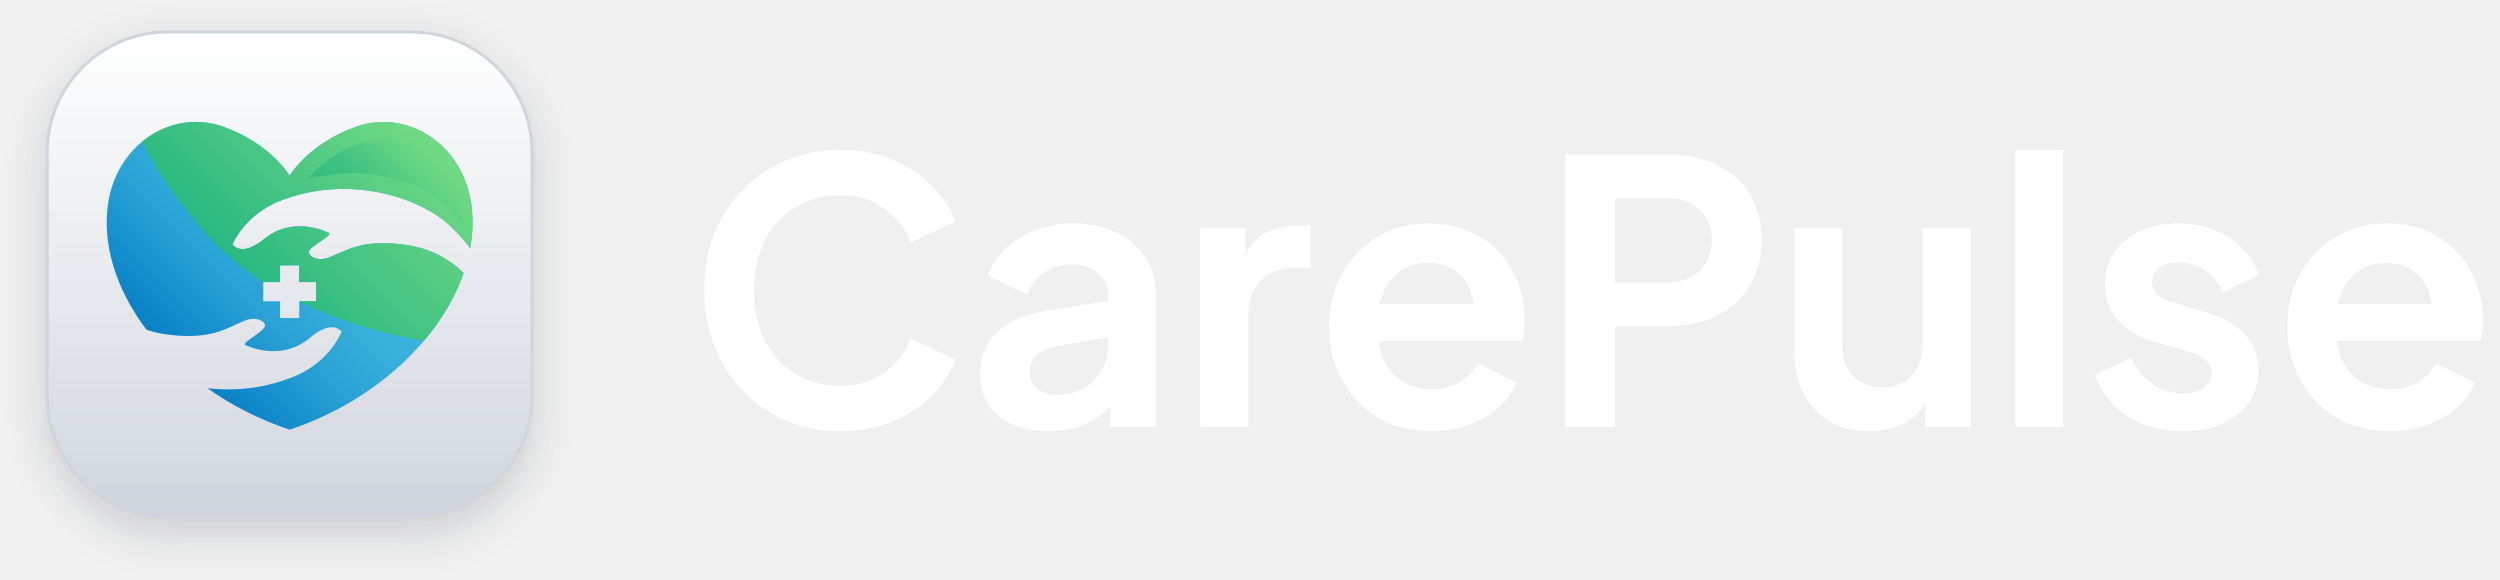
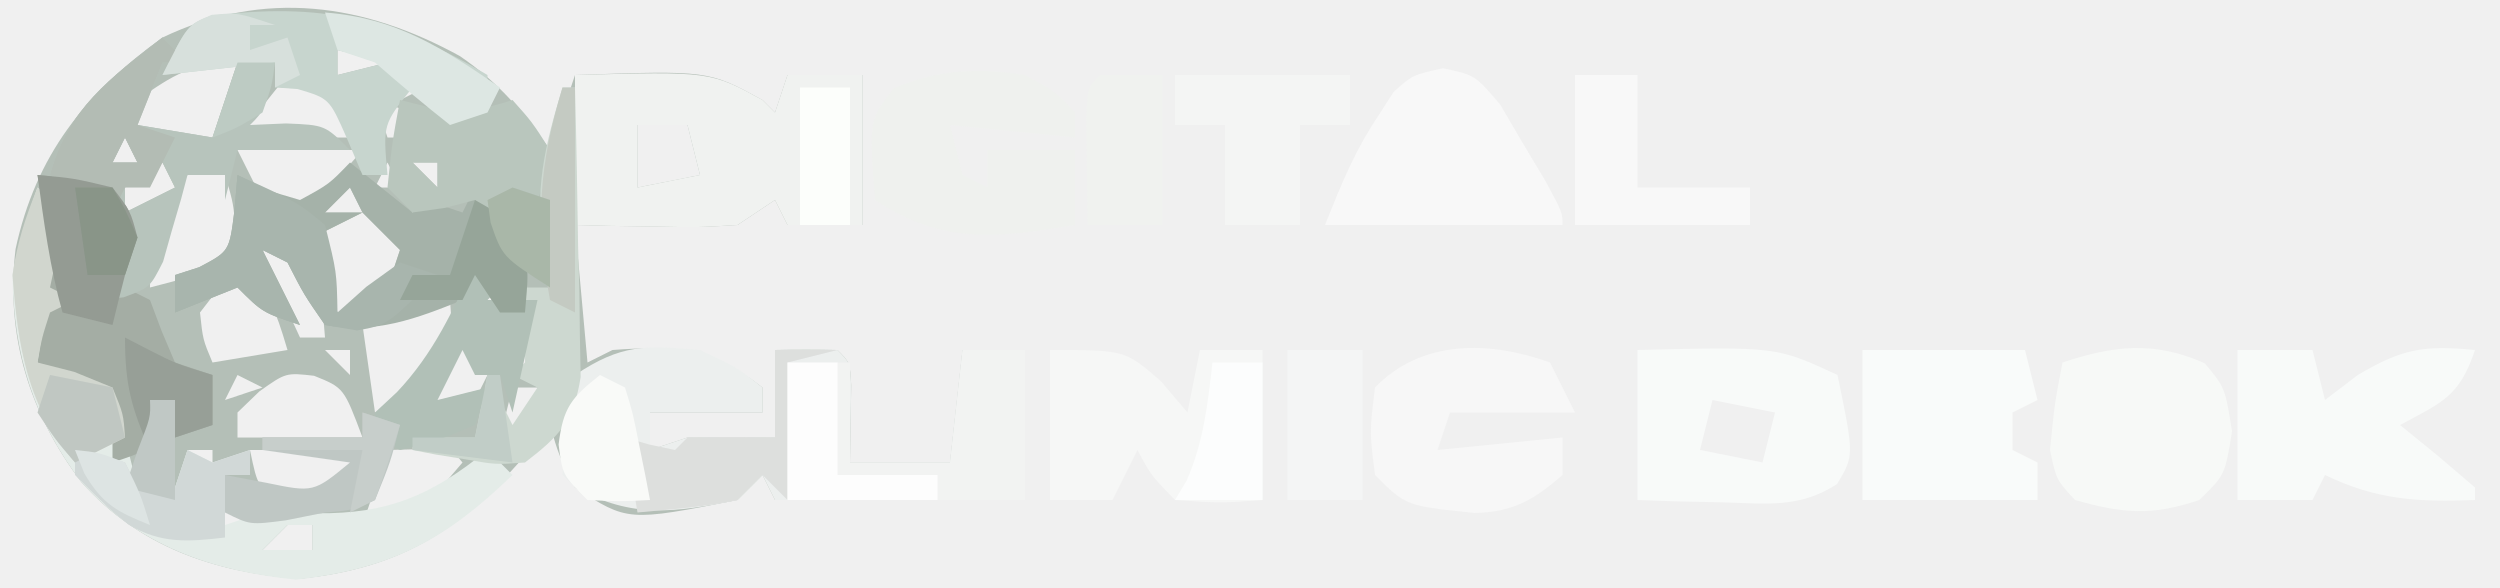
- <svg xmlns="http://www.w3.org/2000/svg" width="164" height="38" viewBox="0 0 164 38" fill="none">
-   <g filter="url(#filter0_dd_4155_249)">
-     <rect x="3.1" y="2.1" width="31.8" height="31.8" rx="7.9" fill="white" />
-     <rect x="3.1" y="2.1" width="31.8" height="31.8" rx="7.9" fill="url(#paint0_linear_4155_249)" />
-     <rect x="3.1" y="2.1" width="31.8" height="31.8" rx="7.9" stroke="#D0D5DD" stroke-width="0.2" />
-     <path d="M18.355 13.183C22.71 11.45 27.474 12.818 29.637 14.913C30.106 15.367 30.504 15.828 30.845 16.285C31.039 15.211 31.055 14.14 30.868 13.105C30.185 9.326 26.619 7.186 23.423 8.291C20.241 9.392 19 11.532 19 11.532C19 11.532 17.759 9.392 14.578 8.291C11.381 7.186 7.816 9.327 7.133 13.105C6.628 15.894 7.584 18.939 9.61 21.63C10.037 21.773 10.485 21.881 10.959 21.943C13.798 22.316 14.818 21.557 16.018 21.049C16.814 20.711 17.413 21.094 17.384 21.363C17.339 21.779 15.769 22.489 16.106 22.639C17.435 23.228 19.072 23.233 20.305 22.18C21.838 20.871 22.411 21.766 22.411 21.766C22.411 21.766 21.65 23.708 19.358 24.672C17.446 25.476 15.442 25.674 13.611 25.468C15.19 26.585 17.003 27.52 19 28.188C24.71 26.278 28.928 22.187 30.415 17.91C29.407 16.916 28.172 16.299 26.699 16.076C23.867 15.647 22.832 16.386 21.623 16.871C20.82 17.193 20.229 16.798 20.263 16.53C20.316 16.115 21.9 15.435 21.566 15.279C20.249 14.663 18.613 14.626 17.358 15.655C15.8 16.933 15.245 16.027 15.245 16.027C15.245 16.027 16.044 14.101 18.355 13.183ZM17.271 18.505H18.371V17.405H19.63V18.505H20.73V19.764H19.63V20.864H18.371V19.764H17.271V18.505Z" fill="url(#paint1_linear_4155_249)" />
-     <path d="M17.271 18.505H18.371V17.405H19.63V18.505H20.73V19.764H19.638C21.26 20.583 24.238 21.803 27.818 22.345C28.996 20.952 29.881 19.443 30.414 17.91C29.407 16.916 28.171 16.3 26.699 16.076C23.867 15.647 22.832 16.386 21.623 16.871C20.82 17.193 20.228 16.798 20.263 16.53C20.316 16.115 21.9 15.435 21.566 15.279C20.249 14.663 18.612 14.626 17.358 15.655C15.8 16.933 15.244 16.027 15.244 16.027C15.244 16.027 16.044 14.101 18.354 13.182C22.71 11.45 27.474 12.818 29.637 14.913C30.106 15.367 30.504 15.827 30.845 16.285C31.039 15.21 31.055 14.14 30.868 13.105C30.184 9.326 26.619 7.185 23.423 8.291C20.241 9.392 19 11.532 19 11.532C19 11.532 17.759 9.392 14.577 8.291C12.752 7.659 10.807 8.088 9.346 9.275C10.032 10.744 10.836 12.117 13.125 14.877C14.987 17.122 17.271 18.505 17.271 18.505Z" fill="url(#paint2_linear_4155_249)" />
-     <path opacity="0.31" d="M27.277 9.649C24.271 8.139 21.169 10.489 20.185 11.73C21.882 11.372 23.367 11.189 25.246 11.584C28.025 12.168 29.065 13.171 30.306 14.654C30.087 11.907 28.352 10.19 27.277 9.649Z" fill="url(#paint3_linear_4155_249)" />
-   </g>
-   <path d="M55.128 28.288C53.848 28.288 52.664 28.056 51.576 27.592C50.504 27.128 49.56 26.48 48.744 25.648C47.944 24.816 47.32 23.84 46.872 22.72C46.424 21.6 46.2 20.376 46.2 19.048C46.2 17.72 46.416 16.496 46.848 15.376C47.296 14.24 47.92 13.264 48.72 12.448C49.536 11.616 50.488 10.976 51.576 10.528C52.664 10.064 53.848 9.832 55.128 9.832C56.408 9.832 57.552 10.048 58.56 10.48C59.584 10.912 60.448 11.488 61.152 12.208C61.856 12.912 62.36 13.688 62.664 14.536L59.736 15.904C59.4 15.008 58.832 14.272 58.032 13.696C57.232 13.104 56.264 12.808 55.128 12.808C54.008 12.808 53.016 13.072 52.152 13.6C51.304 14.128 50.64 14.856 50.16 15.784C49.696 16.712 49.464 17.8 49.464 19.048C49.464 20.296 49.696 21.392 50.16 22.336C50.64 23.264 51.304 23.992 52.152 24.52C53.016 25.048 54.008 25.312 55.128 25.312C56.264 25.312 57.232 25.024 58.032 24.448C58.832 23.856 59.4 23.112 59.736 22.216L62.664 23.584C62.36 24.432 61.856 25.216 61.152 25.936C60.448 26.64 59.584 27.208 58.56 27.64C57.552 28.072 56.408 28.288 55.128 28.288ZM68.776 28.288C67.864 28.288 67.072 28.136 66.4 27.832C65.728 27.528 65.208 27.096 64.84 26.536C64.472 25.96 64.288 25.296 64.288 24.544C64.288 23.824 64.448 23.184 64.768 22.624C65.088 22.048 65.584 21.568 66.256 21.184C66.928 20.8 67.776 20.528 68.8 20.368L73.072 19.672V22.072L69.4 22.696C68.776 22.808 68.312 23.008 68.008 23.296C67.704 23.584 67.552 23.96 67.552 24.424C67.552 24.872 67.72 25.232 68.056 25.504C68.408 25.76 68.84 25.888 69.352 25.888C70.008 25.888 70.584 25.752 71.08 25.48C71.592 25.192 71.984 24.8 72.256 24.304C72.544 23.808 72.688 23.264 72.688 22.672V19.312C72.688 18.752 72.464 18.288 72.016 17.92C71.584 17.536 71.008 17.344 70.288 17.344C69.616 17.344 69.016 17.528 68.488 17.896C67.976 18.248 67.6 18.72 67.36 19.312L64.792 18.064C65.048 17.376 65.448 16.784 65.992 16.288C66.552 15.776 67.208 15.376 67.96 15.088C68.712 14.8 69.528 14.656 70.408 14.656C71.48 14.656 72.424 14.856 73.24 15.256C74.056 15.64 74.688 16.184 75.136 16.888C75.6 17.576 75.832 18.384 75.832 19.312V28H72.856V25.768L73.528 25.72C73.192 26.28 72.792 26.752 72.328 27.136C71.864 27.504 71.336 27.792 70.744 28C70.152 28.192 69.496 28.288 68.776 28.288ZM78.737 28V14.944H81.689V17.848L81.449 17.416C81.753 16.44 82.225 15.76 82.865 15.376C83.521 14.992 84.305 14.8 85.217 14.8H85.985V17.584H84.857C83.961 17.584 83.241 17.864 82.697 18.424C82.153 18.968 81.881 19.736 81.881 20.728V28H78.737ZM93.906 28.288C92.562 28.288 91.386 27.984 90.378 27.376C89.37 26.768 88.586 25.944 88.026 24.904C87.466 23.864 87.186 22.712 87.186 21.448C87.186 20.136 87.466 18.976 88.026 17.968C88.602 16.944 89.378 16.136 90.354 15.544C91.346 14.952 92.45 14.656 93.666 14.656C94.69 14.656 95.586 14.824 96.354 15.16C97.138 15.496 97.802 15.96 98.346 16.552C98.89 17.144 99.306 17.824 99.594 18.592C99.882 19.344 100.026 20.16 100.026 21.04C100.026 21.264 100.01 21.496 99.978 21.736C99.962 21.976 99.922 22.184 99.858 22.36H89.778V19.96H98.082L96.594 21.088C96.738 20.352 96.698 19.696 96.474 19.12C96.266 18.544 95.914 18.088 95.418 17.752C94.938 17.416 94.354 17.248 93.666 17.248C93.01 17.248 92.426 17.416 91.914 17.752C91.402 18.072 91.01 18.552 90.738 19.192C90.482 19.816 90.386 20.576 90.45 21.472C90.386 22.272 90.49 22.984 90.762 23.608C91.05 24.216 91.466 24.688 92.01 25.024C92.57 25.36 93.21 25.528 93.93 25.528C94.65 25.528 95.258 25.376 95.754 25.072C96.266 24.768 96.666 24.36 96.954 23.848L99.498 25.096C99.242 25.72 98.842 26.272 98.298 26.752C97.754 27.232 97.106 27.608 96.354 27.88C95.618 28.152 94.802 28.288 93.906 28.288ZM102.673 28V10.12H109.345C110.561 10.12 111.633 10.344 112.561 10.792C113.505 11.224 114.241 11.864 114.769 12.712C115.297 13.544 115.561 14.56 115.561 15.76C115.561 16.944 115.289 17.96 114.745 18.808C114.217 19.64 113.489 20.28 112.561 20.728C111.633 21.176 110.561 21.4 109.345 21.4H105.937V28H102.673ZM105.937 18.52H109.393C109.985 18.52 110.497 18.408 110.929 18.184C111.361 17.944 111.697 17.616 111.937 17.2C112.177 16.784 112.297 16.304 112.297 15.76C112.297 15.2 112.177 14.72 111.937 14.32C111.697 13.904 111.361 13.584 110.929 13.36C110.497 13.12 109.985 13 109.393 13H105.937V18.52ZM122.628 28.288C121.62 28.288 120.74 28.064 119.988 27.616C119.252 27.168 118.684 26.544 118.284 25.744C117.9 24.944 117.708 24.008 117.708 22.936V14.944H120.852V22.672C120.852 23.216 120.956 23.696 121.164 24.112C121.388 24.512 121.7 24.832 122.1 25.072C122.516 25.296 122.98 25.408 123.492 25.408C124.004 25.408 124.46 25.296 124.86 25.072C125.26 24.832 125.572 24.504 125.796 24.088C126.02 23.672 126.132 23.176 126.132 22.6V14.944H129.276V28H126.3V25.432L126.564 25.888C126.26 26.688 125.756 27.288 125.052 27.688C124.364 28.088 123.556 28.288 122.628 28.288ZM132.198 28V9.832H135.342V28H132.198ZM143.213 28.288C141.821 28.288 140.605 27.96 139.565 27.304C138.541 26.632 137.837 25.728 137.453 24.592L139.805 23.464C140.141 24.2 140.605 24.776 141.197 25.192C141.805 25.608 142.477 25.816 143.213 25.816C143.789 25.816 144.245 25.688 144.581 25.432C144.917 25.176 145.085 24.84 145.085 24.424C145.085 24.168 145.013 23.96 144.869 23.8C144.741 23.624 144.557 23.48 144.317 23.368C144.093 23.24 143.845 23.136 143.573 23.056L141.437 22.456C140.333 22.136 139.493 21.648 138.917 20.992C138.357 20.336 138.077 19.56 138.077 18.664C138.077 17.864 138.277 17.168 138.677 16.576C139.093 15.968 139.661 15.496 140.381 15.16C141.117 14.824 141.957 14.656 142.901 14.656C144.133 14.656 145.221 14.952 146.165 15.544C147.109 16.136 147.781 16.968 148.181 18.04L145.781 19.168C145.557 18.576 145.181 18.104 144.653 17.752C144.125 17.4 143.533 17.224 142.877 17.224C142.349 17.224 141.933 17.344 141.629 17.584C141.325 17.824 141.173 18.136 141.173 18.52C141.173 18.76 141.237 18.968 141.365 19.144C141.493 19.32 141.669 19.464 141.893 19.576C142.133 19.688 142.405 19.792 142.709 19.888L144.797 20.512C145.869 20.832 146.693 21.312 147.269 21.952C147.861 22.592 148.157 23.376 148.157 24.304C148.157 25.088 147.949 25.784 147.533 26.392C147.117 26.984 146.541 27.448 145.805 27.784C145.069 28.12 144.205 28.288 143.213 28.288ZM156.765 28.288C155.421 28.288 154.245 27.984 153.237 27.376C152.229 26.768 151.445 25.944 150.885 24.904C150.325 23.864 150.045 22.712 150.045 21.448C150.045 20.136 150.325 18.976 150.885 17.968C151.461 16.944 152.237 16.136 153.213 15.544C154.205 14.952 155.309 14.656 156.525 14.656C157.549 14.656 158.445 14.824 159.213 15.16C159.997 15.496 160.661 15.96 161.205 16.552C161.749 17.144 162.165 17.824 162.453 18.592C162.741 19.344 162.885 20.16 162.885 21.04C162.885 21.264 162.869 21.496 162.837 21.736C162.821 21.976 162.781 22.184 162.717 22.36H152.637V19.96H160.941L159.453 21.088C159.597 20.352 159.557 19.696 159.333 19.12C159.125 18.544 158.773 18.088 158.277 17.752C157.797 17.416 157.213 17.248 156.525 17.248C155.869 17.248 155.285 17.416 154.773 17.752C154.261 18.072 153.869 18.552 153.597 19.192C153.341 19.816 153.245 20.576 153.309 21.472C153.245 22.272 153.349 22.984 153.621 23.608C153.909 24.216 154.325 24.688 154.869 25.024C155.429 25.36 156.069 25.528 156.789 25.528C157.509 25.528 158.117 25.376 158.613 25.072C159.125 24.768 159.525 24.36 159.813 23.848L162.357 25.096C162.101 25.72 161.701 26.272 161.157 26.752C160.613 27.232 159.965 27.608 159.213 27.88C158.477 28.152 157.661 28.288 156.765 28.288Z" fill="white" />
-   <defs>
-     <filter id="filter0_dd_4155_249" x="0" y="0" width="38" height="38" filterUnits="userSpaceOnUse" color-interpolation-filters="sRGB">
-       <feFlood flood-opacity="0" result="BackgroundImageFix" />
-       <feColorMatrix in="SourceAlpha" type="matrix" values="0 0 0 0 0 0 0 0 0 0 0 0 0 0 0 0 0 0 127 0" result="hardAlpha" />
-       <feOffset dy="1" />
-       <feGaussianBlur stdDeviation="1" />
-       <feColorMatrix type="matrix" values="0 0 0 0 0.063 0 0 0 0 0.094 0 0 0 0 0.157 0 0 0 0.06 0" />
-       <feBlend mode="normal" in2="BackgroundImageFix" result="effect1_dropShadow_4155_249" />
-       <feColorMatrix in="SourceAlpha" type="matrix" values="0 0 0 0 0 0 0 0 0 0 0 0 0 0 0 0 0 0 127 0" result="hardAlpha" />
-       <feOffset dy="1" />
-       <feGaussianBlur stdDeviation="1.5" />
-       <feColorMatrix type="matrix" values="0 0 0 0 0.063 0 0 0 0 0.094 0 0 0 0 0.157 0 0 0 0.1 0" />
-       <feBlend mode="normal" in2="effect1_dropShadow_4155_249" result="effect2_dropShadow_4155_249" />
-       <feBlend mode="normal" in="SourceGraphic" in2="effect2_dropShadow_4155_249" result="shape" />
-     </filter>
-     <linearGradient id="paint0_linear_4155_249" x1="19" y1="2" x2="19" y2="34" gradientUnits="userSpaceOnUse">
-       <stop stop-color="white" />
-       <stop offset="1" stop-color="#D0D5DD" />
-     </linearGradient>
-     <linearGradient id="paint1_linear_4155_249" x1="10.199" y1="24.214" x2="27.835" y2="6.578" gradientUnits="userSpaceOnUse">
-       <stop stop-color="#0076C1" />
-       <stop offset="0.074" stop-color="#0B82C6" />
-       <stop offset="0.277" stop-color="#269ED3" />
-       <stop offset="0.455" stop-color="#36AFDA" />
-       <stop offset="0.587" stop-color="#3CB5DD" />
-     </linearGradient>
-     <linearGradient id="paint2_linear_4155_249" x1="10.139" y1="24.254" x2="27.827" y2="6.565" gradientUnits="userSpaceOnUse">
-       <stop stop-color="#00A482" />
-       <stop offset="1" stop-color="#79DD83" />
-     </linearGradient>
-     <linearGradient id="paint3_linear_4155_249" x1="24.861" y1="13.507" x2="28.529" y2="10.113" gradientUnits="userSpaceOnUse">
-       <stop stop-color="#00A482" />
-       <stop offset="1" stop-color="#79DD83" />
-     </linearGradient>
-   </defs>
+ <svg xmlns="http://www.w3.org/2000/svg" version="1.1" width="200" height="47">
+   <path d="M0 0 C3.121 2.138 5.049 4.419 7.207 7.512 C7.867 5.532 8.527 3.552 9.207 1.512 C19.88 1.139 19.88 1.139 24.207 3.512 C24.702 4.007 24.702 4.007 25.207 4.512 C25.537 3.522 25.867 2.532 26.207 1.512 C28.187 1.512 30.167 1.512 32.207 1.512 C32.207 5.472 32.207 9.432 32.207 13.512 C30.227 13.512 28.247 13.512 26.207 13.512 C25.712 12.522 25.712 12.522 25.207 11.512 C24.217 12.172 23.227 12.832 22.207 13.512 C19.07 13.707 19.07 13.707 15.52 13.637 C14.34 13.619 13.161 13.601 11.945 13.582 C11.042 13.559 10.138 13.536 9.207 13.512 C9.702 18.957 9.702 18.957 10.207 24.512 C10.867 24.182 11.527 23.852 12.207 23.512 C17.164 23.138 20.242 23.387 24.207 26.512 C24.207 27.172 24.207 27.832 24.207 28.512 C21.237 28.512 18.267 28.512 15.207 28.512 C15.207 29.502 15.207 30.492 15.207 31.512 C16.197 31.182 17.187 30.852 18.207 30.512 C20.54 30.472 22.874 30.468 25.207 30.512 C25.207 28.202 25.207 25.892 25.207 23.512 C26.873 23.469 28.541 23.471 30.207 23.512 C31.207 24.512 31.207 24.512 31.305 26.359 C31.272 28.41 31.24 30.461 31.207 32.512 C33.847 32.512 36.487 32.512 39.207 32.512 C39.537 29.542 39.867 26.572 40.207 23.512 C41.857 23.512 43.507 23.512 45.207 23.512 C45.207 27.472 45.207 31.432 45.207 35.512 C38.607 35.512 32.007 35.512 25.207 35.512 C24.877 34.852 24.547 34.192 24.207 33.512 C23.547 34.172 22.887 34.832 22.207 35.512 C13.423 37.24 13.423 37.24 9.207 34.512 C7.895 31.887 7.895 31.887 7.207 29.512 C6.771 30.054 6.336 30.597 5.887 31.156 C0.469 37.664 -4.428 40.975 -12.918 41.824 C-19.707 41.277 -25.674 39.246 -30.293 34.074 C-34.447 28.552 -36.368 22.373 -35.547 15.43 C-33.929 7.941 -29.997 2.978 -23.793 -1.488 C-15.656 -5.372 -7.687 -4.225 0 0 Z M-9.793 -0.488 C-9.793 0.172 -9.793 0.832 -9.793 1.512 C-8.473 1.182 -7.153 0.852 -5.793 0.512 C-7.113 0.182 -8.433 -0.148 -9.793 -0.488 Z M-25.793 3.512 C-25.793 4.172 -25.793 4.832 -25.793 5.512 C-22.823 6.007 -22.823 6.007 -19.793 6.512 C-19.133 4.532 -18.473 2.552 -17.793 0.512 C-21.392 0.512 -22.887 1.47 -25.793 3.512 Z M-13.793 1.512 C-15.113 3.162 -16.433 4.812 -17.793 6.512 C-14.823 6.512 -11.853 6.512 -8.793 6.512 C-9.453 5.192 -10.113 3.872 -10.793 2.512 C-11.783 2.182 -12.773 1.852 -13.793 1.512 Z M-4.793 1.512 C-4.793 2.172 -4.793 2.832 -4.793 3.512 C-4.133 3.182 -3.473 2.852 -2.793 2.512 C-3.453 2.182 -4.113 1.852 -4.793 1.512 Z M-6.793 3.512 C-6.463 4.502 -6.133 5.492 -5.793 6.512 C-5.133 6.512 -4.473 6.512 -3.793 6.512 C-3.793 5.852 -3.793 5.192 -3.793 4.512 C-4.783 4.182 -5.773 3.852 -6.793 3.512 Z M14.207 5.512 C14.207 7.162 14.207 8.812 14.207 10.512 C15.857 10.182 17.507 9.852 19.207 9.512 C18.877 8.192 18.547 6.872 18.207 5.512 C16.887 5.512 15.567 5.512 14.207 5.512 Z M-26.793 6.512 C-27.123 7.172 -27.453 7.832 -27.793 8.512 C-27.133 8.512 -26.473 8.512 -25.793 8.512 C-26.123 7.852 -26.453 7.192 -26.793 6.512 Z M-17.793 7.512 C-17.133 8.832 -16.473 10.152 -15.793 11.512 C-11.79 11.955 -11.79 11.955 -9.543 9.512 C-8.965 8.852 -8.388 8.192 -7.793 7.512 C-11.093 7.512 -14.393 7.512 -17.793 7.512 Z M-23.793 8.512 C-24.783 9.172 -25.773 9.832 -26.793 10.512 C-26.793 11.172 -26.793 11.832 -26.793 12.512 C-25.473 11.852 -24.153 11.192 -22.793 10.512 C-23.123 9.852 -23.453 9.192 -23.793 8.512 Z M-5.793 8.512 C-6.123 9.172 -6.453 9.832 -6.793 10.512 C-6.133 10.512 -5.473 10.512 -4.793 10.512 C-5.123 9.852 -5.453 9.192 -5.793 8.512 Z M-3.793 8.512 C-3.133 9.172 -2.473 9.832 -1.793 10.512 C-1.793 9.852 -1.793 9.192 -1.793 8.512 C-2.453 8.512 -3.113 8.512 -3.793 8.512 Z M-21.793 9.512 C-24.293 12.845 -24.793 14.245 -24.793 18.512 C-21.801 17.737 -21.801 17.737 -18.793 16.512 C-17.748 13.378 -17.859 12.522 -18.793 9.512 C-19.783 9.512 -20.773 9.512 -21.793 9.512 Z M-8.793 10.512 C-9.453 11.172 -10.113 11.832 -10.793 12.512 C-9.803 12.512 -8.813 12.512 -7.793 12.512 C-8.123 11.852 -8.453 11.192 -8.793 10.512 Z M-4.793 12.512 C-4.463 13.502 -4.133 14.492 -3.793 15.512 C-3.463 14.522 -3.133 13.532 -2.793 12.512 C-3.453 12.512 -4.113 12.512 -4.793 12.512 Z M-7.793 12.512 C-9.773 13.502 -9.773 13.502 -11.793 14.512 C-11.133 16.492 -10.473 18.472 -9.793 20.512 C-7.793 19.721 -7.793 19.721 -5.793 18.512 C-5.463 17.522 -5.133 16.532 -4.793 15.512 C-5.783 14.522 -6.773 13.532 -7.793 12.512 Z M0.207 13.512 C1.207 15.512 1.207 15.512 1.207 15.512 Z M-15.793 15.512 C-14.395 19.057 -14.395 19.057 -12.793 22.512 C-12.133 22.512 -11.473 22.512 -10.793 22.512 C-10.981 20.067 -10.981 20.067 -11.793 17.512 C-13.761 16.152 -13.761 16.152 -15.793 15.512 Z M-17.793 17.512 C-19.439 18.74 -19.439 18.74 -20.793 20.512 C-20.565 22.675 -20.565 22.675 -19.793 24.512 C-17.813 24.182 -15.833 23.852 -13.793 23.512 C-14.912 19.786 -14.912 19.786 -17.793 17.512 Z M1.207 18.512 C1.867 19.172 2.527 19.832 3.207 20.512 C3.207 19.852 3.207 19.192 3.207 18.512 C2.547 18.512 1.887 18.512 1.207 18.512 Z M-7.793 21.512 C-7.463 23.822 -7.133 26.132 -6.793 28.512 C-3.638 27.788 -3.638 27.788 -2.105 25.137 C-0.569 22.554 -0.569 22.554 -0.793 19.512 C-3.898 19.512 -5.146 20.051 -7.793 21.512 Z M0.207 21.512 C-1.278 24.977 -1.278 24.977 -2.793 28.512 C-0.818 28.164 -0.818 28.164 1.207 27.512 C1.537 26.852 1.867 26.192 2.207 25.512 C1.315 23.395 1.315 23.395 0.207 21.512 Z M2.207 21.512 C3.207 23.512 3.207 23.512 3.207 23.512 Z M5.207 21.512 C4.877 22.832 4.547 24.152 4.207 25.512 C4.867 25.182 5.527 24.852 6.207 24.512 C5.877 23.522 5.547 22.532 5.207 21.512 Z M-22.793 22.512 C-21.793 25.512 -21.793 25.512 -21.793 25.512 Z M-10.793 23.512 C-10.133 24.172 -9.473 24.832 -8.793 25.512 C-8.793 24.852 -8.793 24.192 -8.793 23.512 C-9.453 23.512 -10.113 23.512 -10.793 23.512 Z M-17.793 25.512 C-18.123 26.172 -18.453 26.832 -18.793 27.512 C-17.803 27.182 -16.813 26.852 -15.793 26.512 C-16.453 26.182 -17.113 25.852 -17.793 25.512 Z M-16.043 26.824 C-16.62 27.381 -17.198 27.938 -17.793 28.512 C-17.793 29.172 -17.793 29.832 -17.793 30.512 C-14.493 30.512 -11.193 30.512 -7.793 30.512 C-9.283 26.533 -9.283 26.533 -11.668 25.574 C-13.921 25.32 -13.921 25.32 -16.043 26.824 Z M4.207 26.512 C3.877 27.832 3.547 29.152 3.207 30.512 C4.197 29.852 5.187 29.192 6.207 28.512 C6.207 27.852 6.207 27.192 6.207 26.512 C5.547 26.512 4.887 26.512 4.207 26.512 Z M-21.793 31.512 C-21.133 32.172 -20.473 32.832 -19.793 33.512 C-19.793 32.852 -19.793 32.192 -19.793 31.512 C-20.453 31.512 -21.113 31.512 -21.793 31.512 Z M-16.793 31.512 C-16.154 34.592 -16.154 34.592 -13.98 35.449 C-11.575 35.764 -11.575 35.764 -9.543 33.574 C-8.965 32.894 -8.388 32.213 -7.793 31.512 C-10.763 31.512 -13.733 31.512 -16.793 31.512 Z M-5.793 31.512 C-6.453 33.492 -7.113 35.472 -7.793 37.512 C-2.969 36.242 -2.969 36.242 0.207 32.512 C-0.859 31.215 -0.859 31.215 -3.355 31.449 C-4.16 31.47 -4.964 31.49 -5.793 31.512 Z M-19.793 35.512 C-20.123 36.172 -20.453 36.832 -20.793 37.512 C-19.473 37.842 -18.153 38.172 -16.793 38.512 C-16.793 37.852 -16.793 37.192 -16.793 36.512 C-17.783 36.182 -18.773 35.852 -19.793 35.512 Z M-13.793 37.512 C-14.453 38.172 -15.113 38.832 -15.793 39.512 C-14.473 39.512 -13.153 39.512 -11.793 39.512 C-11.793 38.852 -11.793 38.192 -11.793 37.512 C-12.453 37.512 -13.113 37.512 -13.793 37.512 Z " fill="#B4BFB7" transform="translate(36.79297,4.488281)" />
+   <path d="M0 0 C2.938 1.375 2.938 1.375 5 3 C5 3.66 5 4.32 5 5 C2.03 5 -0.94 5 -4 5 C-4 5.99 -4 6.98 -4 8 C-3.01 7.67 -2.02 7.34 -1 7 C1.333 6.96 3.667 6.956 6 7 C6 4.69 6 2.38 6 0 C7.666 -0.043 9.334 -0.041 11 0 C12 1 12 1 12.098 2.848 C12.065 4.898 12.033 6.949 12 9 C14.64 9 17.28 9 20 9 C20.33 6.03 20.66 3.06 21 0 C22.65 0 24.3 0 26 0 C26 3.96 26 7.92 26 12 C19.4 12 12.8 12 6 12 C5.67 11.34 5.34 10.68 5 10 C4.34 10.66 3.68 11.32 3 12 C-2.032 12.99 -5.353 13.535 -10 11 C-10.33 10.67 -10.66 10.34 -11 10 C-10.632 4.208 -10.632 4.208 -10 2 C-6.274 -0.484 -4.413 -0.38 0 0 Z " fill="#ECEFEE" transform="translate(56,28)" />
+   <path d="M0 0 C10.826 -0.289 10.826 -0.289 15 2 C15.33 2.33 15.66 2.66 16 3 C16.33 2.01 16.66 1.02 17 0 C18.98 0 20.96 0 23 0 C23 3.96 23 7.92 23 12 C21.02 12 19.04 12 17 12 C16.67 11.34 16.34 10.68 16 10 C15.01 10.66 14.02 11.32 13 12 C9.863 12.195 9.863 12.195 6.312 12.125 C5.133 12.107 3.954 12.089 2.738 12.07 C1.835 12.047 0.931 12.024 0 12 C0 8.04 0 4.08 0 0 Z M5 4 C5 5.65 5 7.3 5 9 C6.65 8.67 8.3 8.34 10 8 C9.67 6.68 9.34 5.36 9 4 C7.68 4 6.36 4 5 4 Z " fill="#F0F2F0" transform="translate(46,6)" />
+   <path d="M0 0 C0.66 0.66 1.32 1.32 2 2 C1.625 5.125 1.625 5.125 1 8 C1.66 8.33 2.32 8.66 3 9 C2.01 9.495 2.01 9.495 1 10 C0.348 12.025 0.348 12.025 0 14 C1.454 14.371 1.454 14.371 2.938 14.75 C6 16 6 16 6.812 17.875 C6.874 18.576 6.936 19.277 7 20 C7.186 20.742 7.371 21.485 7.562 22.25 C7.707 22.828 7.851 23.405 8 24 C8.99 24 9.98 24 11 24 C11.33 23.01 11.66 22.02 12 21 C12.66 21.33 13.32 21.66 14 22 C14.99 21.67 15.98 21.34 17 21 C17 21.66 17 22.32 17 23 C16.34 23 15.68 23 15 23 C15 24.32 15 25.64 15 27 C15.99 26.67 16.98 26.34 18 26 C19.458 25.981 20.918 26.005 22.375 26.062 C28.078 26.118 31.582 24.6 36 21 C36.66 21.66 37.32 22.32 38 23 C32.589 28.23 28.311 30.512 20.688 31.375 C13.984 30.693 8.07 28.68 3.5 23.562 C-0.294 18.517 -1.94 13.358 -2 7 C-1.539 4.532 -0.842 2.378 0 0 Z M20 27 C19.34 27.66 18.68 28.32 18 29 C19.32 29 20.64 29 22 29 C22 28.34 22 27.68 22 27 C21.34 27 20.68 27 20 27 Z " fill="#E4ECE8" transform="translate(3,15)" />
+   <path d="M0 0 C6 0 6 0 8.875 2.5 C9.576 3.325 10.277 4.15 11 5 C11.33 3.35 11.66 1.7 12 0 C13.65 0 15.3 0 17 0 C17 3.96 17 7.92 17 12 C13.688 12.25 13.688 12.25 10 12 C8.062 10 8.062 10 7 8 C6.34 9.32 5.68 10.64 5 12 C3.35 12 1.7 12 0 12 C0 8.04 0 4.08 0 0 Z " fill="#F6F7F6" transform="translate(84,28)" />
+   <path d="M0 0 C11.116 -0.268 11.116 -0.268 16 2 C17.336 8.439 17.336 8.439 15.969 10.719 C12.961 12.676 10.35 12.285 6.812 12.188 C5.54 12.16 4.268 12.133 2.957 12.105 C1.981 12.071 1.005 12.036 0 12 C0 8.04 0 4.08 0 0 Z M6 4 C5.67 5.32 5.34 6.64 5 8 C7.475 8.495 7.475 8.495 10 9 C10.33 7.68 10.66 6.36 11 5 C9.35 4.67 7.7 4.34 6 4 Z " fill="#F8FAF9" transform="translate(131,28)" />
+   <path d="M0 0 C1.98 0 3.96 0 6 0 C6.33 1.32 6.66 2.64 7 4 C7.866 3.34 8.732 2.68 9.625 2 C13.214 -0.127 14.927 -0.388 19 0 C17.755 3.736 16.366 4.188 13 6 C13.99 6.804 14.98 7.609 16 8.438 C16.99 9.283 17.98 10.129 19 11 C19 11.33 19 11.66 19 12 C14.452 12.178 11.121 11.998 7 10 C6.67 10.66 6.34 11.32 6 12 C4.02 12 2.04 12 0 12 C0 8.04 0 4.08 0 0 Z " fill="#F8FAF9" transform="translate(179,28)" />
+   <path d="M0 0 C2.5 1.375 2.5 1.375 4 3 C4 3.66 4 4.32 4 5 C0.7 4.67 -2.6 4.34 -6 4 C-5.67 5.32 -5.34 6.64 -5 8 C-4.34 8.33 -3.68 8.66 -3 9 C-3 8.01 -3 7.02 -3 6 C-0.69 6 1.62 6 4 6 C4 7.98 4 9.96 4 12 C-2.214 13.019 -6.484 13.629 -12 10 C-12.481 3.622 -12.481 3.622 -10.5 1.062 C-6.952 -0.445 -3.799 -0.592 0 0 Z " fill="#EFF1EE" transform="translate(82,6)" />
+   <path d="M0 0 C1.65 1.32 3.3 2.64 5 4 C5.33 3.67 5.66 3.34 6 3 C6.99 3.33 7.98 3.66 9 4 C9.33 3.34 9.66 2.68 10 2 C12 3.625 12 3.625 14 6 C14.25 9.25 14.25 9.25 14 12 C13.34 12 12.68 12 12 12 C11.34 11.01 10.68 10.02 10 9 C9.67 9.66 9.34 10.32 9 11 C5.337 12.499 1.949 13.747 -2 13 C-3.688 10.562 -3.688 10.562 -5 8 C-5.66 7.67 -6.32 7.34 -7 7 C-6.01 8.98 -5.02 10.96 -4 13 C-7 12 -7 12 -9 10 C-10.65 10.66 -12.3 11.32 -14 12 C-14 11.01 -14 10.02 -14 9 C-13.361 8.794 -12.721 8.588 -12.062 8.375 C-9.651 7.105 -9.651 7.105 -9.25 3.875 C-9.168 2.926 -9.085 1.978 -9 1 C-8.258 1.392 -7.515 1.784 -6.75 2.188 C-5.843 2.456 -4.935 2.724 -4 3 C-1.675 1.736 -1.675 1.736 0 0 Z M0 2 C-0.66 2.66 -1.32 3.32 -2 4 C-1.01 4 -0.02 4 1 4 C0.67 3.34 0.34 2.68 0 2 Z M1 4 C-0.98 4.99 -0.98 4.99 -3 6 C-2.34 7.98 -1.68 9.96 -1 12 C1 11.209 1 11.209 3 10 C3.33 9.01 3.66 8.02 4 7 C3.01 6.01 2.02 5.02 1 4 Z M9 5 C10 7 10 7 10 7 Z " fill="#A5B2A9" transform="translate(28,13)" />
+   <path d="M0 0 C1.625 1.938 1.625 1.938 2.188 5.438 C1.625 8.938 1.625 8.938 -0.438 10.938 C-4.218 12.224 -6.548 12.021 -10.375 10.938 C-11.875 9.312 -11.875 9.312 -12.375 6.938 C-12 3.188 -12 3.188 -11.375 -0.062 C-7.277 -1.429 -4.011 -1.794 0 0 Z " fill="#F7F9F7" transform="translate(176.375,29.0625)" />
+   <path d="M0 0 C4.29 0 8.58 0 13 0 C13.33 1.32 13.66 2.64 14 4 C13.01 4.495 13.01 4.495 12 5 C12 5.99 12 6.98 12 8 C12.66 8.33 13.32 8.66 14 9 C14 9.99 14 10.98 14 12 C9.38 12 4.76 12 0 12 C0 8.04 0 4.08 0 0 Z " fill="#F9FBFA" transform="translate(149,28)" />
+   <path d="M0 0 C1.65 0 3.3 0 5 0 C5 3.96 5 7.92 5 12 C-1.27 12 -7.54 12 -14 12 C-14 8.37 -14 4.74 -14 1 C-12.35 1 -10.7 1 -9 1 C-9 3.64 -9 6.28 -9 9 C-6.36 9 -3.72 9 -1 9 C-0.67 6.03 -0.34 3.06 0 0 Z " fill="#F2F3F2" transform="translate(77,28)" />
+   <path d="M0 0 C2.875 0.25 2.875 0.25 6 1 C7.438 2.875 7.438 2.875 8 5 C7.67 5.99 7.34 6.98 7 8 C7 8.33 7 8.66 7 9 C7.66 9.33 8.32 9.66 9 10 C9.309 10.825 9.619 11.65 9.938 12.5 C10.288 13.325 10.639 14.15 11 15 C11.99 15.33 12.98 15.66 14 16 C14 17.32 14 18.64 14 20 C13.01 20.33 12.02 20.66 11 21 C11 20.01 11 19.02 11 18 C10.732 18.639 10.464 19.279 10.188 19.938 C9 22 9 22 6 23 C6 21.35 6 19.7 6 18 C4.02 17.01 2.04 16.02 0 15 C0.186 13.824 0.371 12.649 0.562 11.438 C1.082 7.387 0.75 4.001 0 0 Z " fill="#A4ADA4" transform="translate(3,14)" />
+   <path d="M0 0 C0.66 1.32 1.32 2.64 2 4 C-1.3 4 -4.6 4 -8 4 C-8.33 4.99 -8.66 5.98 -9 7 C-5.7 6.67 -2.4 6.34 1 6 C1 6.99 1 7.98 1 9 C-1.268 10.984 -2.987 11.983 -6.043 12.035 C-11.535 11.465 -11.535 11.465 -14 9 C-14.438 5.562 -14.438 5.562 -14 2 C-10.266 -1.854 -4.864 -1.749 0 0 Z " fill="#F7F7F7" transform="translate(124,29)" />
+   <path d="M0 0 C2.57 0.539 2.57 0.539 4.59 2.91 C5.182 3.922 5.773 4.934 6.383 5.977 C6.987 6.986 7.592 7.995 8.215 9.035 C9.57 11.539 9.57 11.539 9.57 12.539 C3.3 12.539 -2.97 12.539 -9.43 12.539 C-8.08 9.164 -7.069 6.645 -5.117 3.727 C-4.729 3.122 -4.341 2.517 -3.941 1.895 C-2.43 0.539 -2.43 0.539 0 0 Z M-0.43 5.539 C0.57 7.539 0.57 7.539 0.57 7.539 Z " fill="#F8F8F8" transform="translate(115.4297,5.460938)" />
+   <path d="M0 0 C0.66 0.66 1.32 1.32 2 2 C1.34 2 0.68 2 0 2 C-0.66 3.65 -1.32 5.3 -2 7 C0.97 7.495 0.97 7.495 4 8 C4.66 6.02 5.32 4.04 6 2 C6.99 2 7.98 2 9 2 C8.125 5.875 8.125 5.875 7 7 C8.423 6.938 8.423 6.938 9.875 6.875 C13 7 13 7 15 9 C12.03 9 9.06 9 6 9 C5.67 10.32 5.34 11.64 5 13 C5 12.34 5 11.68 5 11 C4.01 11 3.02 11 2 11 C1.83 11.638 1.66 12.276 1.484 12.934 C1.242 13.76 1 14.586 0.75 15.438 C0.402 16.673 0.402 16.673 0.047 17.934 C-1 20 -1 20 -3.109 20.785 C-3.733 20.856 -4.357 20.927 -5 21 C-4.34 19.35 -3.68 17.7 -3 16 C-4.933 13.975 -6.632 12.579 -9 11 C-7.599 5.708 -4.145 3.225 0 0 Z M-3 8 C-3.33 8.66 -3.66 9.32 -4 10 C-3.34 10 -2.68 10 -2 10 C-2.33 9.34 -2.66 8.68 -3 8 Z M0 10 C-0.99 10.66 -1.98 11.32 -3 12 C-3 12.66 -3 13.32 -3 14 C-1.68 13.34 -0.36 12.68 1 12 C0.67 11.34 0.34 10.68 0 10 Z " fill="#B7C4BC" transform="translate(13,3)" />
+   <path d="M0 0 C0 0.99 0 1.98 0 3 C-0.99 3.33 -1.98 3.66 -3 4 C-3.99 3.01 -4.98 2.02 -6 1 C-8.37 3.954 -8.37 3.954 -8 8 C-8.66 8 -9.32 8 -10 8 C-10.412 7.031 -10.825 6.061 -11.25 5.062 C-12.649 1.877 -12.649 1.877 -15.188 1.125 C-15.786 1.084 -16.384 1.042 -17 1 C-17 0.34 -17 -0.32 -17 -1 C-21.455 -0.505 -21.455 -0.505 -26 0 C-24 -4 -24 -4 -22.164 -4.727 C-13.358 -5.839 -7.679 -4.575 0 0 Z M-12 -2 C-12 -1.34 -12 -0.68 -12 0 C-10.68 -0.33 -9.36 -0.66 -8 -1 C-9.32 -1.33 -10.64 -1.66 -12 -2 Z " fill="#C7D5CE" transform="translate(39,6)" />
+   <path d="M0 0 C4.62 0 9.24 0 14 0 C14 1.32 14 2.64 14 4 C12.68 4 11.36 4 10 4 C10 6.64 10 9.28 10 12 C8.02 12 6.04 12 4 12 C4 9.36 4 6.72 4 4 C2.68 4 1.36 4 0 4 C0 2.68 0 1.36 0 0 Z " fill="#F4F5F4" transform="translate(94,6)" />
+   <path d="M0 0 C0.743 0.186 1.485 0.371 2.25 0.562 C4.95 0.992 6.446 0.851 9 0 C10.562 1.75 10.562 1.75 12 4 C11.688 6.25 11.688 6.25 11 8 C11.33 8 11.66 8 12 8 C12 10.31 12 12.62 12 15 C8.979 12.986 7.393 11.367 6 8 C5.216 8.206 4.433 8.412 3.625 8.625 C2.759 8.749 1.893 8.873 1 9 C0.34 8.34 -0.32 7.68 -1 7 C-0.625 3.375 -0.625 3.375 0 0 Z M1 5 C1.66 5.66 2.32 6.32 3 7 C3 6.34 3 5.68 3 5 C2.34 5 1.68 5 1 5 Z " fill="#B9C6BD" transform="translate(32,8)" />
+   <path d="M0 0 C0.33 0 0.66 0 1 0 C1.116 4.25 1.187 8.499 1.25 12.75 C1.3 14.56 1.3 14.56 1.352 16.406 C1.364 17.566 1.377 18.727 1.391 19.922 C1.412 20.99 1.433 22.058 1.454 23.159 C0.89 26.686 -0.202 27.851 -3 30 C-5.359 30.172 -5.359 30.172 -7.75 29.75 C-8.549 29.621 -9.348 29.492 -10.172 29.359 C-10.775 29.241 -11.378 29.122 -12 29 C-12 28.67 -12 28.34 -12 28 C-10.35 28 -8.7 28 -7 28 C-6.67 26.35 -6.34 24.7 -6 23 C-5.34 24.32 -4.68 25.64 -4 27 C-3.34 26.01 -2.68 25.02 -2 24 C-2.66 23.67 -3.32 23.34 -4 23 C-3.67 22.67 -3.34 22.34 -3 22 C-2.959 20 -2.957 18 -3 16 C-2.34 16 -1.68 16 -1 16 C-1.165 15.072 -1.33 14.144 -1.5 13.188 C-2.28 8.214 -1.446 4.791 0 0 Z " fill="#CDD8D0" transform="translate(45,7)" />
+   <path d="M0 0 C1.65 0 3.3 0 5 0 C5 2.97 5 5.94 5 9 C7.97 9 10.94 9 14 9 C14 9.99 14 10.98 14 12 C9.38 12 4.76 12 0 12 C0 8.04 0 4.08 0 0 Z " fill="#F8F8F8" transform="translate(126,6)" />
+   <path d="M0 0 C4.845 2.202 4.845 2.202 7 4 C7.938 7.75 7.938 7.75 8 11 C8.763 10.319 9.526 9.639 10.312 8.938 C11.199 8.298 12.086 7.659 13 7 C13.99 7.33 14.98 7.66 16 8 C12 12 12 12 9.562 12.438 C8.717 12.293 7.871 12.149 7 12 C5.312 9.562 5.312 9.562 4 7 C3.34 6.67 2.68 6.34 2 6 C2.99 7.98 3.98 9.96 5 12 C2 11 2 11 0 9 C-1.65 9.66 -3.3 10.32 -5 11 C-5 10.01 -5 9.02 -5 8 C-4.041 7.691 -4.041 7.691 -3.062 7.375 C-0.651 6.105 -0.651 6.105 -0.25 2.875 C-0.168 1.926 -0.085 0.978 0 0 Z " fill="#A8B5AD" transform="translate(19,14)" />
+   <path d="M0 0 C1.98 0 3.96 0 6 0 C6 3.96 6 7.92 6 12 C4.02 12 2.04 12 0 12 C0 8.04 0 4.08 0 0 Z " fill="#F4F5F5" transform="translate(103,28)" />
+   <path d="M0 0 C1.65 0 3.3 0 5 0 C5 3.96 5 7.92 5 12 C3.02 12 1.04 12 -1 12 C-1.027 10.188 -1.046 8.375 -1.062 6.562 C-1.074 5.553 -1.086 4.544 -1.098 3.504 C-1 1 -1 1 0 0 Z " fill="#F0F2EF" transform="translate(88,6)" />
+   <path d="M0 0 C0.66 0.66 1.32 1.32 2 2 C1.625 5.125 1.625 5.125 1 8 C1.66 8.33 2.32 8.66 3 9 C2.01 9.495 2.01 9.495 1 10 C0.348 12.025 0.348 12.025 0 14 C1.454 14.371 1.454 14.371 2.938 14.75 C3.948 15.162 4.959 15.575 6 16 C6.875 18.125 6.875 18.125 7 20 C5.02 20.99 5.02 20.99 3 22 C-0.816 17.511 -1.569 12.774 -2 7 C-1.629 4.399 -0.983 2.458 0 0 Z " fill="#D1D6CE" transform="translate(3,15)" />
+   <path d="M0 0 C0.66 0.66 1.32 1.32 2 2 C1.34 2 0.68 2 0 2 C-0.66 3.65 -1.32 5.3 -2 7 C-1.01 7.33 -0.02 7.66 1 8 C0.34 9.32 -0.32 10.64 -1 12 C-1.66 12 -2.32 12 -3 12 C-3.33 12.66 -3.66 13.32 -4 14 C-5.65 13.01 -7.3 12.02 -9 11 C-7.599 5.708 -4.145 3.225 0 0 Z M-3 8 C-3.33 8.66 -3.66 9.32 -4 10 C-3.34 10 -2.68 10 -2 10 C-2.33 9.34 -2.66 8.68 -3 8 Z " fill="#B3BCB4" transform="translate(13,3)" />
+   <path d="M0 0 C1.65 0 3.3 0 5 0 C3.68 0.33 2.36 0.66 1 1 C1 4.63 1 8.26 1 12 C0.34 11.34 -0.32 10.68 -1 10 C-1.66 10.66 -2.32 11.32 -3 12 C-5.655 12.565 -8.291 12.738 -11 13 C-11.33 11.02 -11.66 9.04 -12 7 C-11.361 7.186 -10.721 7.371 -10.062 7.562 C-9.042 7.779 -9.042 7.779 -8 8 C-7.67 7.67 -7.34 7.34 -7 7 C-4.667 6.959 -2.333 6.958 0 7 C0 4.69 0 2.38 0 0 Z " fill="#DDDFDD" transform="translate(62,28)" />
+   <path d="M0 0 C1.32 0 2.64 0 4 0 C4 2.97 4 5.94 4 9 C6.64 9 9.28 9 12 9 C12 9.66 12 10.32 12 11 C8.04 11 4.08 11 0 11 C0 7.37 0 3.74 0 0 Z " fill="#FDFDFD" transform="translate(63,29)" />
+   <path d="M0 0 C0.66 0.66 1.32 1.32 2 2 C1.67 2.33 1.34 2.66 1 3 C2.32 3 3.64 3 5 3 C4.34 5.97 3.68 8.94 3 12 C2.67 11.01 2.34 10.02 2 9 C1.34 9 0.68 9 0 9 C-0.33 8.34 -0.66 7.68 -1 7 C-1.66 8.32 -2.32 9.64 -3 11 C-1.68 10.67 -0.36 10.34 1 10 C0.67 10.99 0.34 11.98 0 13 C-2.938 14.25 -2.938 14.25 -6 15 C-6.66 14.67 -7.32 14.34 -8 14 C-8 13.34 -8 12.68 -8 12 C-7.423 11.464 -6.845 10.928 -6.25 10.375 C-3.314 7.276 -1.759 3.855 0 0 Z M1 5 C2 7 2 7 2 7 Z " fill="#B1C0B7" transform="translate(38,21)" />
+   <path d="M0 0 C1.32 0 2.64 0 4 0 C4 3.63 4 7.26 4 11 C1.69 11 -0.62 11 -3 11 C-2.691 10.484 -2.381 9.969 -2.062 9.438 C-0.709 6.333 -0.386 3.349 0 0 Z " fill="#FCFDFD" transform="translate(97,29)" />
+   <path d="M0 0 C2.875 0.25 2.875 0.25 6 1 C7.438 2.875 7.438 2.875 8 5 C7.67 5.99 7.34 6.98 7 8 C6.658 9.331 6.322 10.664 6 12 C4.68 11.67 3.36 11.34 2 11 C0.986 7.379 0.501 3.722 0 0 Z " fill="#949B93" transform="translate(3,14)" />
+   <path d="M0 0 C1.938 0.375 1.938 0.375 4 1 C4.33 1.66 4.66 2.32 5 3 C5.99 3 6.98 3 8 3 C8.33 2.01 8.66 1.02 9 0 C9.66 0.33 10.32 0.66 11 1 C11.99 0.67 12.98 0.34 14 0 C14 0.66 14 1.32 14 2 C13.34 2 12.68 2 12 2 C12 3.32 12 4.64 12 6 C12 6.33 12 6.66 12 7 C9.066 7.349 6.856 7.515 4.266 5.957 C2.625 4.625 2.625 4.625 0 2 C0 1.34 0 0.68 0 0 Z " fill="#D1D8D7" transform="translate(6,36)" />
+   <path d="M0 0 C0.66 0.33 1.32 0.66 2 1 C2.633 3.066 2.633 3.066 3.125 5.562 C3.293 6.389 3.46 7.215 3.633 8.066 C3.754 8.704 3.875 9.343 4 10 C1.625 10.125 1.625 10.125 -1 10 C-3 8 -3 8 -3.312 5.562 C-2.952 2.607 -2.288 1.811 0 0 Z " fill="#F9FAF8" transform="translate(48,30)" />
+   <path d="M0 0 C1.32 0 2.64 0 4 0 C4 3.63 4 7.26 4 11 C2.68 11 1.36 11 0 11 C0 7.37 0 3.74 0 0 Z " fill="#FCFEFB" transform="translate(64,7)" />
+   <path d="M0 0 C0.99 0.33 1.98 0.66 3 1 C2.25 3.938 2.25 3.938 1 7 C-0.75 7.812 -0.75 7.812 -3 8 C-4.031 8.206 -5.062 8.412 -6.125 8.625 C-9 9 -9 9 -11 8 C-11 7.01 -11 6.02 -11 5 C-9.907 5.206 -8.814 5.412 -7.688 5.625 C-3.916 6.403 -3.916 6.403 -1 4 C-3.31 3.67 -5.62 3.34 -8 3 C-8 2.67 -8 2.34 -8 2 C-5.36 2 -2.72 2 0 2 C0 1.34 0 0.68 0 0 Z " fill="#BFC7C4" transform="translate(29,33)" />
+   <path d="M0 0 C5.706 0.428 9.411 2.843 14 6 C13.67 6.66 13.34 7.32 13 8 C12.01 8.33 11.02 8.66 10 9 C7.959 7.384 5.959 5.714 4 4 C3.01 3.67 2.02 3.34 1 3 C0.67 2.01 0.34 1.02 0 0 Z " fill="#DDE7E3" transform="translate(26,1)" />
+   <path d="M0 0 C2 1.125 2 1.125 4 3 C4.25 6.188 4.25 6.188 4 9 C3.34 9 2.68 9 2 9 C1.34 8.01 0.68 7.02 0 6 C-0.33 6.66 -0.66 7.32 -1 8 C-2.65 8 -4.3 8 -6 8 C-5.67 7.34 -5.34 6.68 -5 6 C-4.01 6 -3.02 6 -2 6 C-1.67 5.01 -1.34 4.02 -1 3 C-0.67 2.01 -0.34 1.02 0 0 Z " fill="#96A599" transform="translate(38,16)" />
+   <path d="M0 0 C1.65 0.33 3.3 0.66 5 1 C5.33 2.32 5.66 3.64 6 5 C4.02 5.99 4.02 5.99 2 7 C0.438 5.188 0.438 5.188 -1 3 C-0.67 2.01 -0.34 1.02 0 0 Z " fill="#C0C7C2" transform="translate(4,30)" />
+   <path d="M0 0 C0.598 0.309 1.196 0.619 1.812 0.938 C4.09 2.102 4.09 2.102 7 3 C7 4.32 7 5.64 7 7 C6.01 7.33 5.02 7.66 4 8 C4 7.01 4 6.02 4 5 C3.34 6.32 2.68 7.64 2 9 C0.502 5.629 0 3.796 0 0 Z " fill="#979F97" transform="translate(10,27)" />
+   <path d="M0 0 C0.33 0 0.66 0 1 0 C1 5.94 1 11.88 1 18 C0.34 17.67 -0.32 17.34 -1 17 C-2.187 10.589 -1.878 6.22 0 0 Z " fill="#C4CAC2" transform="translate(45,7)" />
+   <path d="M0 0 C-0.66 0 -1.32 0 -2 0 C-2 0.66 -2 1.32 -2 2 C-1.01 1.67 -0.02 1.34 1 1 C1.33 1.99 1.66 2.98 2 4 C1.01 4.495 1.01 4.495 0 5 C0 4.34 0 3.68 0 3 C-4.455 3.495 -4.455 3.495 -9 4 C-7 0 -7 0 -5.062 -0.812 C-3 -1 -3 -1 0 0 Z " fill="#D7E0DC" transform="translate(22,2)" />
+   <path d="M0 0 C0.99 0 1.98 0 3 0 C4.062 1.812 4.062 1.812 5 4 C4.67 4.99 4.34 5.98 4 7 C3.01 7 2.02 7 1 7 C0.67 4.69 0.34 2.38 0 0 Z " fill="#899588" transform="translate(6,15)" />
+   <path d="M0 0 C0.99 0.33 1.98 0.66 3 1 C2.398 3.02 1.727 5.021 1 7 C0.01 7.495 0.01 7.495 -1 8 C-0.67 6.35 -0.34 4.7 0 3 C-2.64 3 -5.28 3 -8 3 C-8 2.67 -8 2.34 -8 2 C-5.36 2 -2.72 2 0 2 C0 1.34 0 0.68 0 0 Z " fill="#C7CECB" transform="translate(29,33)" />
+   <path d="M0 0 C0.99 0.33 1.98 0.66 3 1 C3 3.31 3 5.62 3 8 C-0.815 5.538 -0.815 5.538 -1.75 2.812 C-1.833 2.214 -1.915 1.616 -2 1 C-1.34 0.67 -0.68 0.34 0 0 Z " fill="#A9B7A8" transform="translate(41,15)" />
+   <path d="M0 0 C0.33 0 0.66 0 1 0 C1.33 2.31 1.66 4.62 2 7 C-0.64 6.67 -3.28 6.34 -6 6 C-6 5.67 -6 5.34 -6 5 C-4.35 5 -2.7 5 -1 5 C-0.67 3.35 -0.34 1.7 0 0 Z " fill="#C1CDC7" transform="translate(39,30)" />
+   <path d="M0 0 C0.66 0 1.32 0 2 0 C2 2.64 2 5.28 2 8 C0.68 7.67 -0.64 7.34 -2 7 C-1.67 6.031 -1.34 5.061 -1 4.062 C0.052 1.379 0.052 1.379 0 0 Z " fill="#C0C8C5" transform="translate(12,32)" />
+   <path d="M0 0 C1.875 0.188 1.875 0.188 4 1 C5.25 3.562 5.25 3.562 6 6 C3.378 4.951 2.206 4.351 0.75 1.875 C0.502 1.256 0.255 0.637 0 0 Z " fill="#DDE4E3" transform="translate(6,36)" />
+   <path d="M0 0 C0.99 0 1.98 0 3 0 C2.75 1.875 2.75 1.875 2 4 C-0.062 5.25 -0.062 5.25 -2 6 C-1.34 4.02 -0.68 2.04 0 0 Z " fill="#BDCBC3" transform="translate(19,5)" />
</svg>
